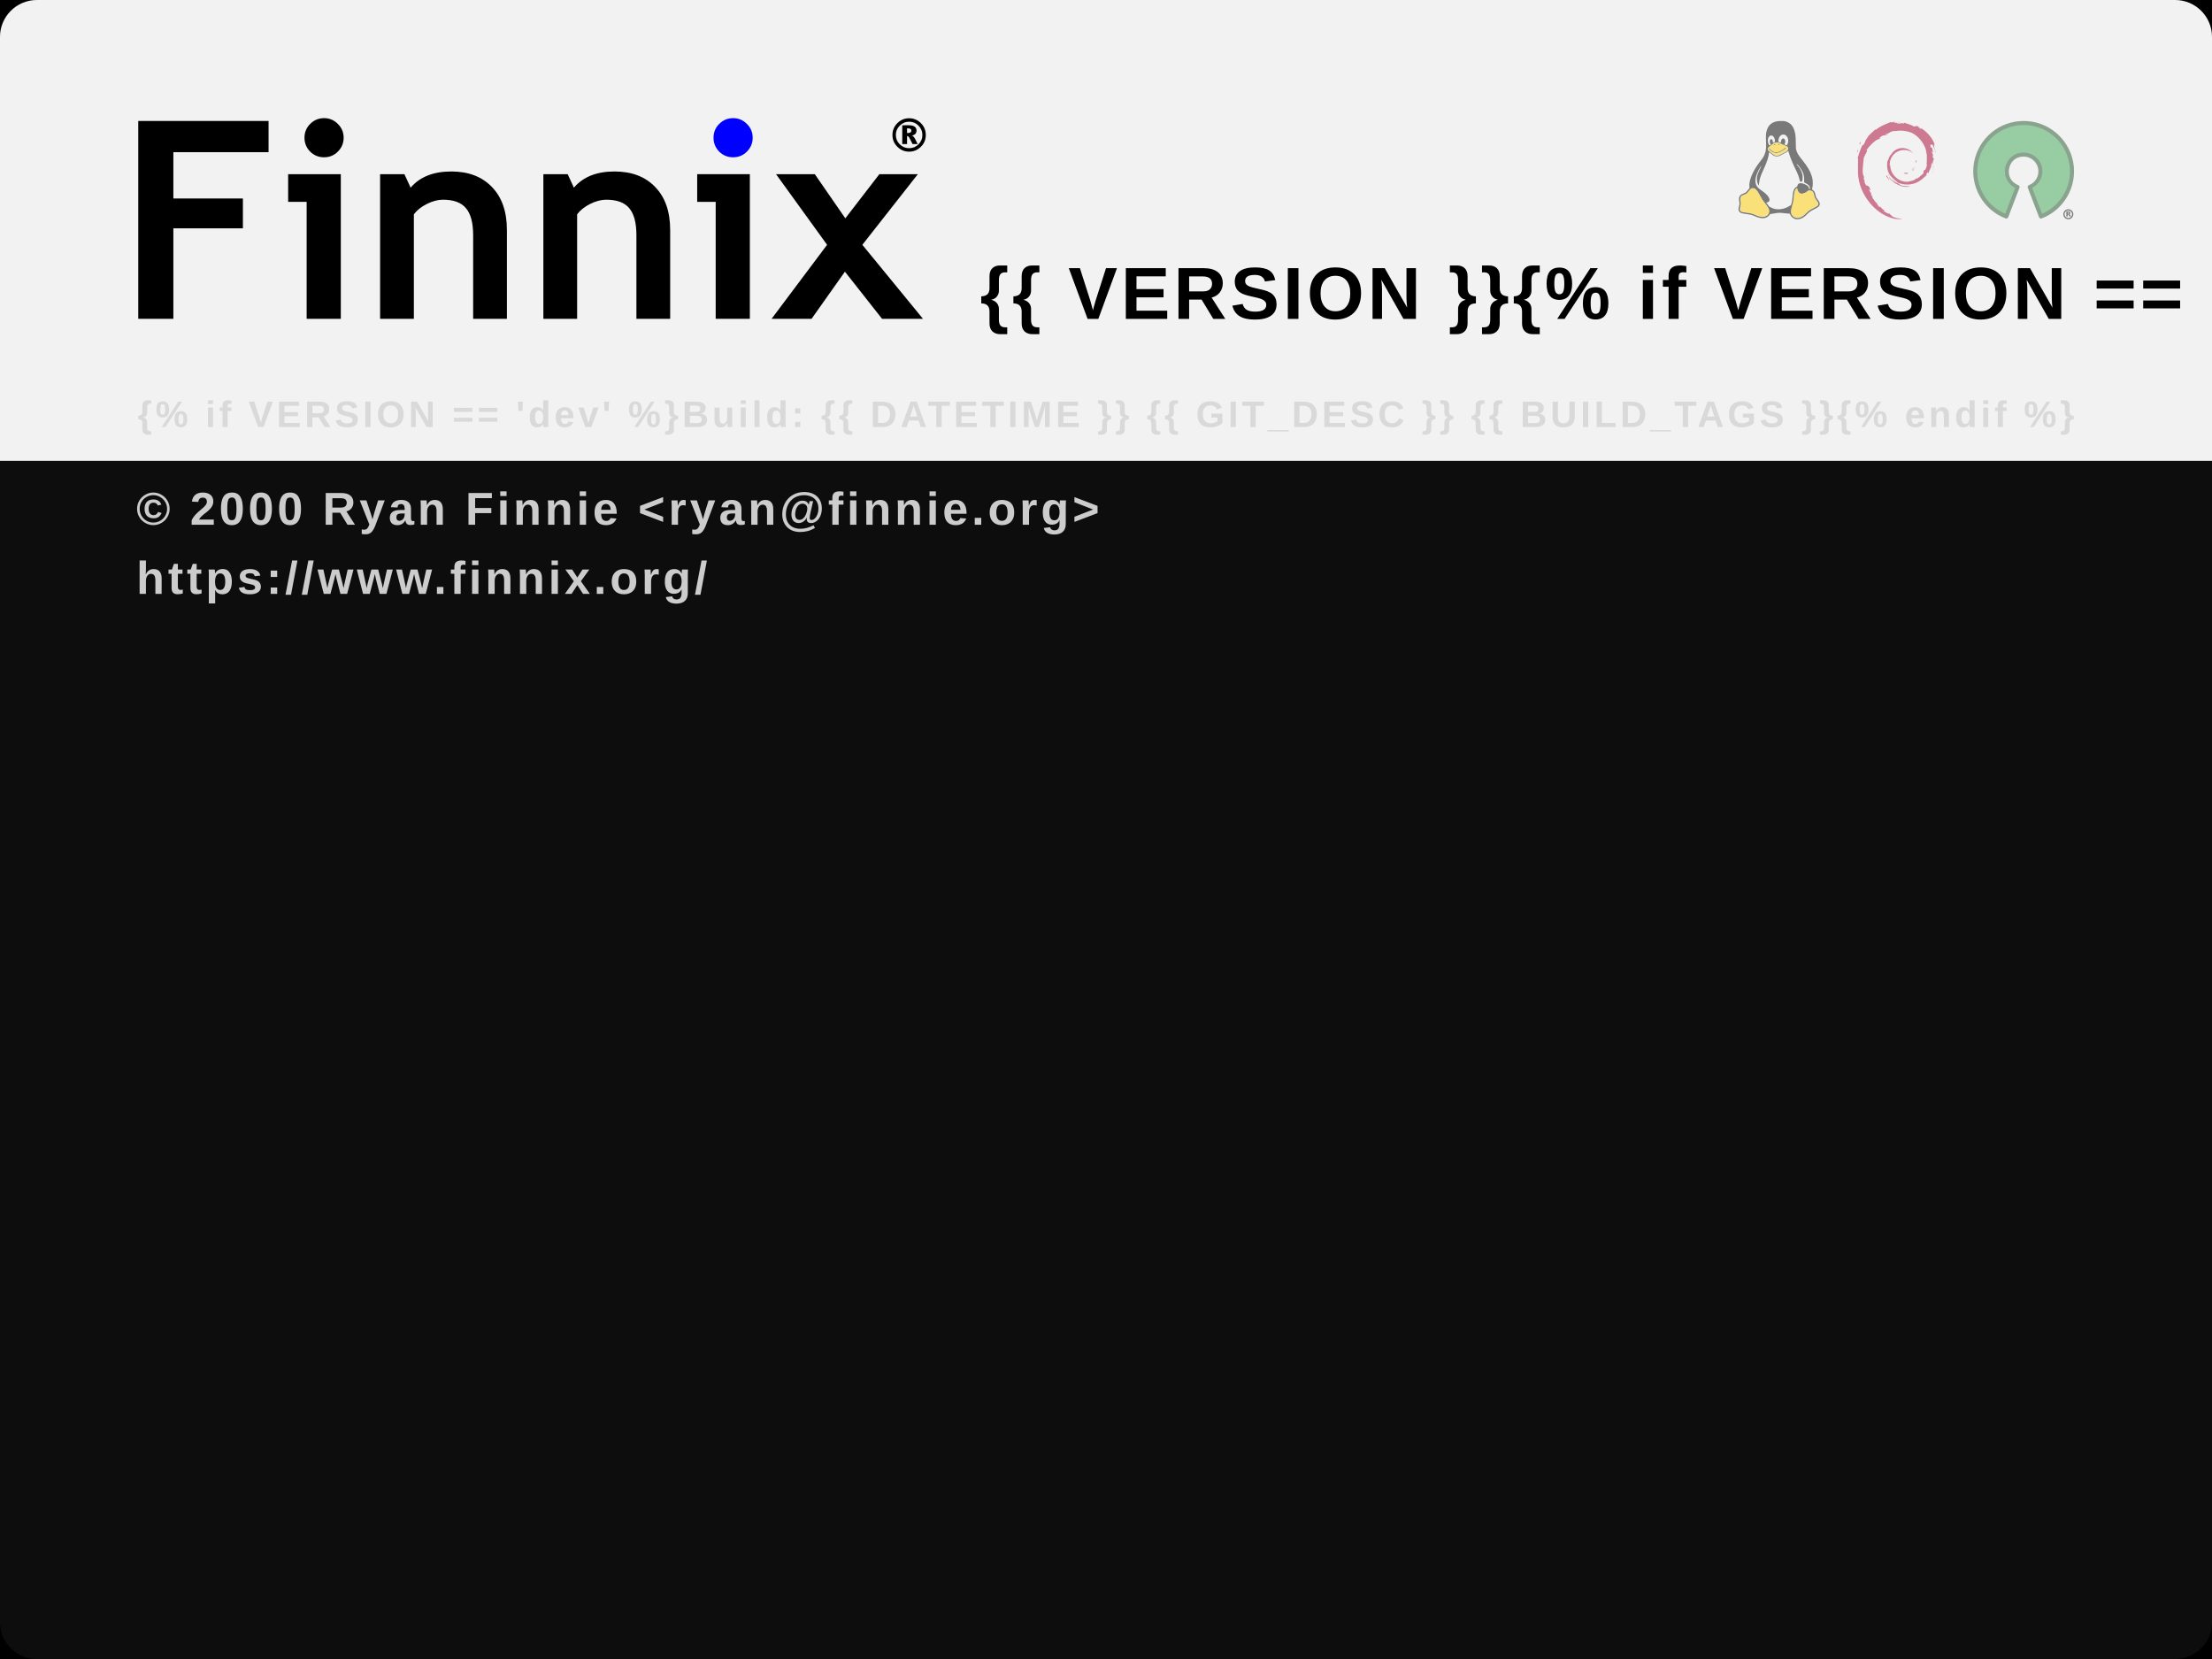
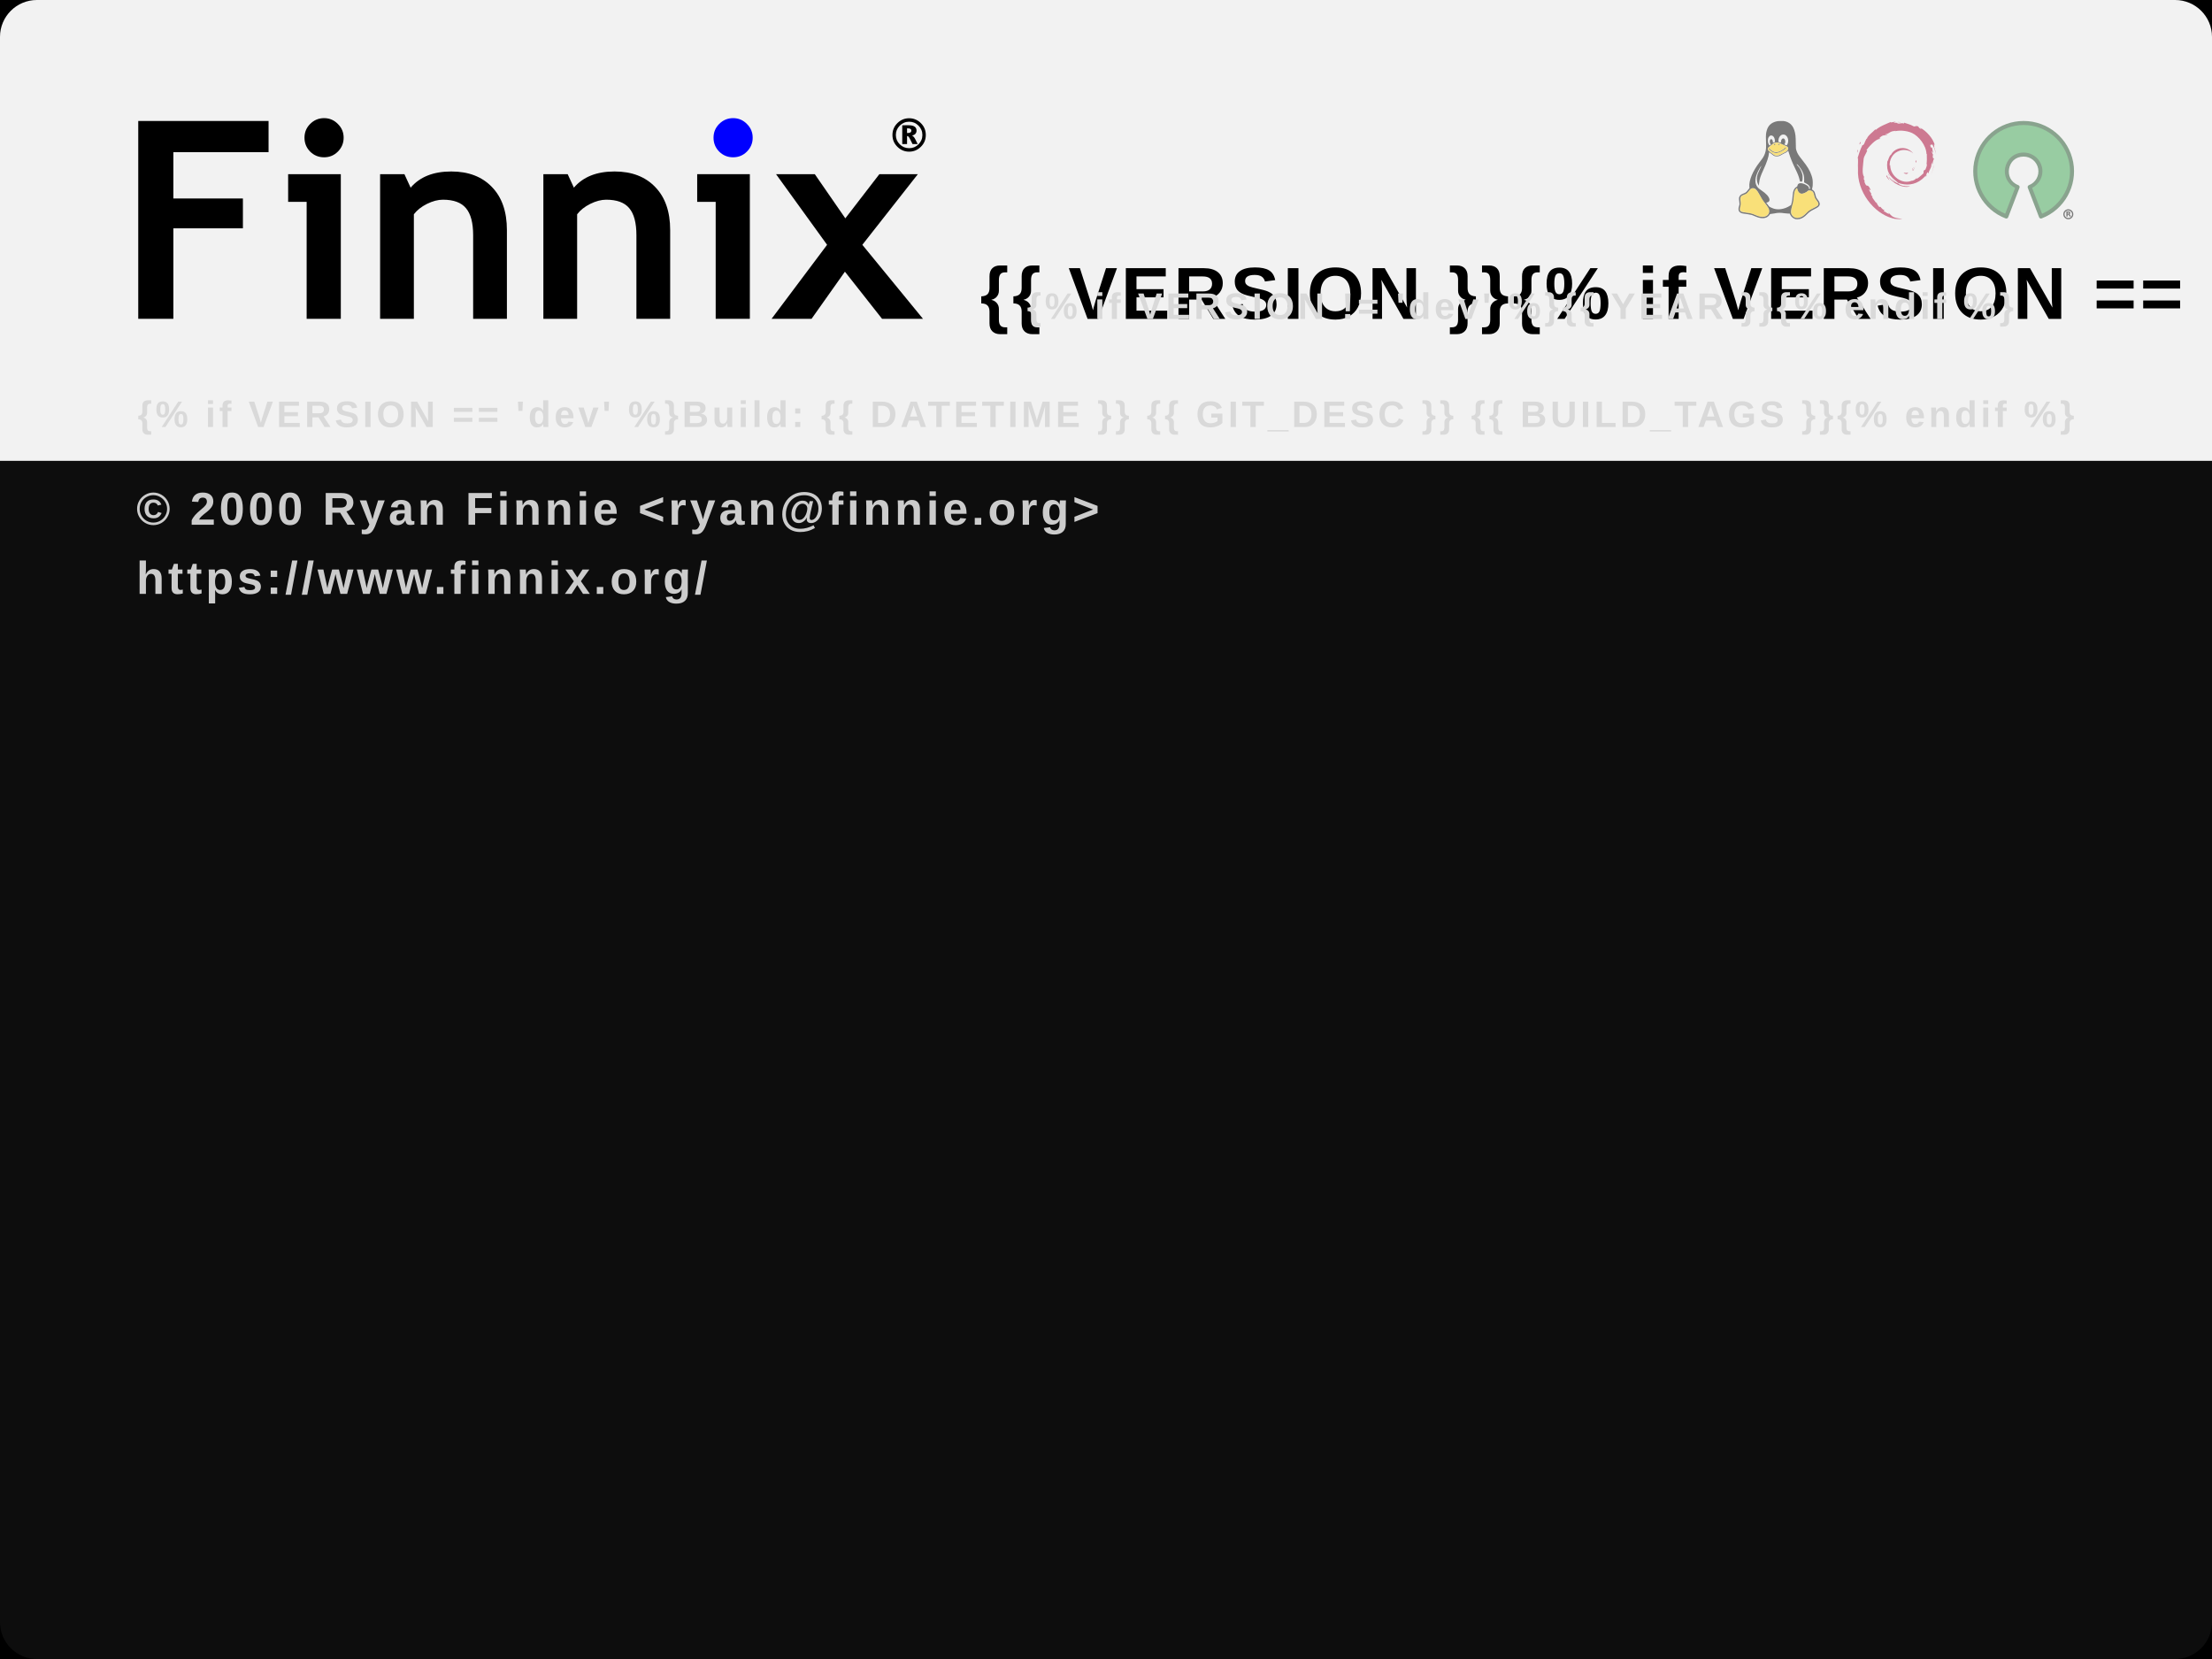
<svg xmlns="http://www.w3.org/2000/svg" width="640" height="480" id="svg3320" version="1.1">
  <defs id="defs57" />
  <g id="layer1" transform="translate(0,-572.3622)">
    <g id="g862" transform="matrix(0.3333333,0,0,0.4444444,0,584.6457)">
      <rect style="fill:#f2f2f2;fill-opacity:1;stroke:none;stroke-width:1.369" id="rect854" width="1920" height="300" x="0" y="-27.638" />
      <rect y="272.362" x="0" height="780" width="1920" id="rect3328" style="fill:#0d0d0d;fill-opacity:1;stroke:none;stroke-width:2.208" />
    </g>
    <g aria-label="TM" style="font-style:normal;font-variant:normal;font-weight:bold;font-stretch:normal;font-size:40px;line-height:1.25;font-family:'Trebuchet MS';-inkscape-font-specification:'Trebuchet MS Bold';letter-spacing:0px;word-spacing:0px;fill:#000000;fill-opacity:1;stroke:none" id="text850" transform="translate(-1e-5,4.6029781e-5)" />
-     <text transform="scale(1.000001,0.9999985)" id="text3002" y="695.913" x="39.828" style="font-style:normal;font-variant:normal;font-weight:bold;font-stretch:normal;font-size:13.333px;line-height:0%;font-family:'Liberation Sans';-inkscape-font-specification:'Liberation Sans, Bold';font-variant-ligatures:normal;font-variant-caps:normal;font-variant-numeric:normal;font-feature-settings:normal;text-align:start;letter-spacing:0px;word-spacing:0px;writing-mode:lr-tb;text-anchor:start;fill:#d9d9d9;fill-opacity:1;stroke:none;stroke-width:1" xml:space="preserve">
+     <text transform="scale(1.000001)" id="text3002" y="695.913" x="39.828" style="font-style:normal;font-variant:normal;font-weight:bold;font-stretch:normal;font-size:13.333px;line-height:0%;font-family:'Liberation Sans';-inkscape-font-specification:'Liberation Sans, Bold';font-variant-ligatures:normal;font-variant-caps:normal;font-variant-numeric:normal;font-feature-settings:normal;text-align:start;letter-spacing:0px;word-spacing:0px;writing-mode:lr-tb;text-anchor:start;fill:#d9d9d9;fill-opacity:1;stroke:none;stroke-width:1" xml:space="preserve">
      <tspan y="695.913" x="39.828" style="font-style:normal;font-variant:normal;font-weight:bold;font-stretch:normal;font-size:10.667px;line-height:120%;font-family:'Liberation Sans';-inkscape-font-specification:'Liberation Sans, Bold';font-variant-ligatures:normal;font-variant-caps:normal;font-variant-numeric:normal;font-feature-settings:normal;text-align:start;letter-spacing:1px;writing-mode:lr-tb;text-anchor:start;fill:#d9d9d9;fill-opacity:1;stroke-width:1" id="tspan898">{% if VERSION == 'dev' %}Build: {{ DATETIME }} {{ GIT_DESC }} {{ BUILD_TAGS }}{% endif %}</tspan>
    </text>
-     <text transform="scale(1.000001,0.9999985)" id="text946" y="724.183" x="39.458" style="font-style:normal;font-variant:normal;font-weight:bold;font-stretch:normal;font-size:13.333px;line-height:0%;font-family:'Liberation Sans';-inkscape-font-specification:'Liberation Sans, Bold';font-variant-ligatures:normal;font-variant-caps:normal;font-variant-numeric:normal;font-feature-settings:normal;text-align:start;letter-spacing:0px;word-spacing:0px;writing-mode:lr-tb;text-anchor:start;fill:#cccccc;fill-opacity:1;stroke:none;stroke-width:1" xml:space="preserve">
+     <text transform="scale(1.000001)" id="text946" y="724.183" x="39.458" style="font-style:normal;font-variant:normal;font-weight:bold;font-stretch:normal;font-size:13.333px;line-height:0%;font-family:'Liberation Sans';-inkscape-font-specification:'Liberation Sans, Bold';font-variant-ligatures:normal;font-variant-caps:normal;font-variant-numeric:normal;font-feature-settings:normal;text-align:start;letter-spacing:0px;word-spacing:0px;writing-mode:lr-tb;text-anchor:start;fill:#cccccc;fill-opacity:1;stroke:none;stroke-width:1" xml:space="preserve">
      <tspan y="724.183" x="39.458" style="font-style:normal;font-variant:normal;font-weight:bold;font-stretch:normal;font-size:13.333px;line-height:150%;font-family:'Liberation Sans';-inkscape-font-specification:'Liberation Sans, Bold';font-variant-ligatures:normal;font-variant-caps:normal;font-variant-numeric:normal;font-feature-settings:normal;text-align:start;letter-spacing:1px;writing-mode:lr-tb;text-anchor:start;fill:#cccccc;fill-opacity:1;stroke-width:1" id="tspan944">© 2000 Ryan Finnie &lt;ryan@finnie.org&gt;</tspan>
      <tspan y="744.183" x="39.458" style="font-style:normal;font-variant:normal;font-weight:bold;font-stretch:normal;font-size:13.333px;line-height:150%;font-family:'Liberation Sans';-inkscape-font-specification:'Liberation Sans, Bold';font-variant-ligatures:normal;font-variant-caps:normal;font-variant-numeric:normal;font-feature-settings:normal;text-align:start;letter-spacing:1px;writing-mode:lr-tb;text-anchor:start;fill:#cccccc;fill-opacity:1;stroke-width:1" id="tspan956">https://www.finnix.org/</tspan>
    </text>
    <g id="g882">
      <path id="rect862" d="M 10.667,572.362 H 0 v 10.667 a 10.667,10.667 0 0 1 10.667,-10.667 z" style="fill:#000000;fill-opacity:1;stroke:none;stroke-width:0;stroke-miterlimit:4;stroke-dasharray:none;stroke-opacity:1" />
      <path style="fill:#000000;fill-opacity:1;stroke:none;stroke-width:0;stroke-miterlimit:4;stroke-dasharray:none;stroke-opacity:1" d="M 10.667,1052.362 H 0 v -10.667 a 10.667,10.667 0 0 0 10.667,10.667 z" id="path860" />
      <path style="fill:#000000;fill-opacity:1;stroke:none;stroke-width:0;stroke-miterlimit:4;stroke-dasharray:none;stroke-opacity:1" d="M 629.333,572.362 H 640 v 10.667 a 10.667,10.667 0 0 0 -10.667,-10.667 z" id="path868" />
      <path id="path862" d="M 629.333,1052.362 H 640 v -10.667 a 10.667,10.667 0 0 1 -10.667,10.667 z" style="fill:#000000;fill-opacity:1;stroke:none;stroke-width:0;stroke-miterlimit:4;stroke-dasharray:none;stroke-opacity:1" />
    </g>
-     <text transform="scale(1.000001,0.9999985)" id="text3002-3" y="664.626" x="283.562" style="font-style:normal;font-variant:normal;font-weight:bold;font-stretch:normal;font-size:21.333px;line-height:0%;font-family:'Liberation Sans';-inkscape-font-specification:'Liberation Sans, Bold';font-variant-ligatures:normal;font-variant-caps:normal;font-variant-numeric:normal;font-feature-settings:normal;text-align:start;letter-spacing:0px;word-spacing:0px;writing-mode:lr-tb;text-anchor:start;fill:#000000;fill-opacity:1;stroke:none;stroke-width:1" xml:space="preserve">
+     <text transform="scale(1.000001)" id="text3002-3" y="664.626" x="283.562" style="font-style:normal;font-variant:normal;font-weight:bold;font-stretch:normal;font-size:21.333px;line-height:0%;font-family:'Liberation Sans';-inkscape-font-specification:'Liberation Sans, Bold';font-variant-ligatures:normal;font-variant-caps:normal;font-variant-numeric:normal;font-feature-settings:normal;text-align:start;letter-spacing:0px;word-spacing:0px;writing-mode:lr-tb;text-anchor:start;fill:#000000;fill-opacity:1;stroke:none;stroke-width:1" xml:space="preserve">
      <tspan y="664.626" x="283.562" style="font-style:normal;font-variant:normal;font-weight:bold;font-stretch:normal;font-size:21.333px;line-height:1;font-family:'Liberation Sans';-inkscape-font-specification:'Liberation Sans, Bold';font-variant-ligatures:normal;font-variant-caps:normal;font-variant-numeric:normal;font-feature-settings:normal;text-align:start;letter-spacing:1px;writing-mode:lr-tb;text-anchor:start;fill:#000000;stroke-width:1" id="tspan3066-5">{{ VERSION }}{% if VERSION == 'dev' and GIT_DESC %} {{ GIT_DESC }}{% endif %}</tspan>
    </text>
    <g id="g885" transform="matrix(0.4444444,0,0,0.4444444,-1.133949,582.9546)">
      <g id="g879">
        <path id="path840" style="font-style:normal;font-variant:normal;font-weight:bold;font-stretch:normal;font-size:80.018px;line-height:1.25;font-family:'Trebuchet MS';-inkscape-font-specification:'Trebuchet MS Bold';letter-spacing:0px;word-spacing:0px;fill:#000000;fill-opacity:1;stroke:none;stroke-width:4.501" d="m 115.408,75.225 v 30.153 h 45.274 v 19.428 h -45.274 v 58.9 H 92.551 V 54.917 H 177.385 V 75.225 Z" />
        <path id="path842" style="font-style:normal;font-variant:normal;font-weight:bold;font-stretch:normal;font-size:80.018px;line-height:1.25;font-family:'Trebuchet MS';-inkscape-font-specification:'Trebuchet MS Bold';letter-spacing:0px;word-spacing:0px;fill:#000000;fill-opacity:1;stroke:none;stroke-width:4.501" d="m 213.517,53.071 q 5.275,0 8.967,3.78 3.78,3.692 3.78,8.967 0,5.275 -3.78,9.055 -3.692,3.692 -8.967,3.692 -5.275,0 -9.055,-3.692 -3.692,-3.78 -3.692,-9.055 0,-5.275 3.692,-8.967 3.78,-3.78 9.055,-3.78 z M 202.176,183.707 V 107.576 H 190.132 V 89.554 h 34.285 v 94.153 z" />
        <path id="path844" style="font-style:normal;font-variant:normal;font-weight:bold;font-stretch:normal;font-size:80.018px;line-height:1.25;font-family:'Trebuchet MS';-inkscape-font-specification:'Trebuchet MS Bold';letter-spacing:0px;word-spacing:0px;fill:#000000;fill-opacity:1;stroke:none;stroke-width:4.501" d="m 310.57,183.707 v -54.417 q 0,-12.044 -4.659,-17.582 -4.571,-5.538 -15.033,-5.538 -4.835,0 -10.373,2.725 -5.45,2.725 -8.527,6.769 v 68.043 H 250 V 89.554 h 15.824 l 4.044,8.791 q 8.967,-10.549 26.461,-10.549 16.791,0 26.461,10.11 9.758,10.022 9.758,28.044 v 57.757 z" />
        <path id="path846" style="font-style:normal;font-variant:normal;font-weight:bold;font-stretch:normal;font-size:80.018px;line-height:1.25;font-family:'Trebuchet MS';-inkscape-font-specification:'Trebuchet MS Bold';letter-spacing:0px;word-spacing:0px;fill:#000000;fill-opacity:1;stroke:none;stroke-width:4.501" d="m 416.855,183.707 v -54.417 q 0,-12.044 -4.659,-17.582 -4.571,-5.538 -15.033,-5.538 -4.835,0 -10.373,2.725 -5.45,2.725 -8.527,6.769 v 68.043 H 356.284 V 89.554 h 15.824 l 4.044,8.791 q 8.967,-10.549 26.461,-10.549 16.791,0 26.461,10.11 9.758,10.022 9.758,28.044 v 57.757 z" />
        <path id="path882" d="m 479.799,53.071 q 5.275,0 8.967,3.78 3.78,3.692 3.78,8.967 0,5.275 -3.78,9.055 -3.692,3.692 -8.967,3.692 -5.275,0 -9.055,-3.692 -3.692,-3.78 -3.692,-9.055 0,-5.275 3.692,-8.967 3.78,-3.78 9.055,-3.78 z" style="font-style:normal;font-variant:normal;font-weight:bold;font-stretch:normal;font-size:80.018px;line-height:1.25;font-family:'Trebuchet MS';-inkscape-font-specification:'Trebuchet MS Bold';letter-spacing:0px;word-spacing:0px;fill:#0000ff;fill-opacity:1;stroke:none;stroke-width:4.501" />
        <path id="path848" d="M 468.458,183.707 V 107.576 H 456.414 V 89.554 h 34.285 v 94.153 z" style="font-style:normal;font-variant:normal;font-weight:bold;font-stretch:normal;font-size:80.018px;line-height:1.25;font-family:'Trebuchet MS';-inkscape-font-specification:'Trebuchet MS Bold';letter-spacing:0px;word-spacing:0px;fill:#000000;fill-opacity:1;stroke:none;stroke-width:4.501" />
        <path id="path850" style="font-style:normal;font-variant:normal;font-weight:bold;font-stretch:normal;font-size:80.018px;line-height:1.25;font-family:'Trebuchet MS';-inkscape-font-specification:'Trebuchet MS Bold';letter-spacing:0px;word-spacing:0px;fill:#000000;fill-opacity:1;stroke:none;stroke-width:4.501" d="m 576.764,183.707 -24.175,-30.681 -21.714,30.681 h -26.022 l 36.131,-48.175 -33.23,-45.977 h 25.23 l 19.868,28.747 22.154,-28.747 h 25.055 l -36.131,45.977 39.472,48.175 z" />
        <g transform="matrix(10.62992,0,0,10.62992,-332.6484,-127.6727)" id="text5173" style="font-style:normal;font-variant:normal;font-weight:bold;font-stretch:normal;font-size:2.822px;line-height:6.615px;font-family:'Trebuchet MS';-inkscape-font-specification:'Trebuchet MS Bold';letter-spacing:-0.767px;word-spacing:0px;fill:#000000;fill-opacity:1;stroke:none;stroke-width:0.265" aria-label="®">
          <path id="path872" style="fill:#000000;stroke-width:0.265" d="m 87.21,17.222 q -0.167,0 -0.31,0.061 -0.143,0.059 -0.263,0.179 -0.12,0.12 -0.181,0.263 -0.059,0.142 -0.059,0.31 0,0.167 0.059,0.31 0.061,0.142 0.181,0.262 0.119,0.119 0.262,0.178 0.145,0.059 0.311,0.059 0.169,0 0.311,-0.058 0.142,-0.059 0.262,-0.179 0.12,-0.12 0.179,-0.262 0.061,-0.143 0.061,-0.31 0,-0.168 -0.061,-0.31 -0.059,-0.143 -0.179,-0.263 -0.121,-0.121 -0.265,-0.181 -0.142,-0.059 -0.309,-0.059 z m -0.079,0.407 h -0.048 v 0.285 h 0.048 q 0.107,0 0.161,-0.036 0.055,-0.037 0.055,-0.109 0,-0.072 -0.054,-0.106 -0.052,-0.034 -0.163,-0.034 z m 0.051,-0.19 q 0.243,0 0.362,0.083 0.12,0.081 0.12,0.248 0,0.119 -0.073,0.196 -0.072,0.077 -0.204,0.101 0.057,0.03 0.105,0.085 0.05,0.055 0.09,0.135 l 0.153,0.305 h -0.316 l -0.147,-0.294 q -0.052,-0.107 -0.092,-0.152 -0.04,-0.045 -0.08,-0.045 h -0.017 v 0.491 h -0.294 v -1.152 z m 0.028,-0.429 q 0.209,0 0.39,0.076 0.182,0.076 0.332,0.226 0.15,0.15 0.225,0.331 0.074,0.181 0.074,0.393 0,0.209 -0.074,0.39 -0.074,0.179 -0.225,0.329 -0.15,0.15 -0.332,0.226 -0.181,0.076 -0.39,0.076 -0.209,0 -0.391,-0.076 -0.181,-0.076 -0.331,-0.226 -0.15,-0.15 -0.225,-0.329 -0.074,-0.181 -0.074,-0.39 0,-0.212 0.074,-0.393 0.074,-0.181 0.225,-0.331 0.15,-0.15 0.331,-0.226 0.182,-0.076 0.391,-0.076 z" />
        </g>
      </g>
    </g>
    <g id="g985">
      <g id="g4099" transform="matrix(0.4442546,0,0,0.4442546,-212.9935,584.5436)">
        <g id="g2174" transform="matrix(0.9914468,0,0,0.9914468,26.62089,-239.3771)">
          <ellipse id="path3015" style="fill:none;stroke:#000000;stroke-width:0.811;stroke-miterlimit:4;stroke-dasharray:none;stroke-opacity:0.502" cx="1815.387" cy="354.53" rx="2.871" ry="2.866" />
          <g aria-label="R" style="font-style:normal;font-variant:normal;font-weight:bold;font-stretch:normal;font-size:4.31px;line-height:0%;font-family:OpenSymbol;-inkscape-font-specification:'OpenSymbol Bold';letter-spacing:0px;word-spacing:0px;fill:#000000;fill-opacity:1;stroke:none;stroke-width:0.359" id="text3793">
            <path d="m 1815.317,354.172 q 0.269,0 0.384,-0.1 0.118,-0.1 0.118,-0.328 0,-0.226 -0.118,-0.324 -0.115,-0.098 -0.384,-0.098 h -0.359 v 0.85 z m -0.359,0.59 v 1.254 h -0.855 v -3.314 h 1.305 q 0.655,0 0.959,0.22 0.306,0.22 0.306,0.695 0,0.328 -0.16,0.539 -0.158,0.211 -0.477,0.311 0.175,0.04 0.313,0.182 0.14,0.14 0.282,0.426 l 0.464,0.941 h -0.91 l -0.404,-0.823 q -0.122,-0.249 -0.249,-0.34 -0.124,-0.091 -0.333,-0.091 z" style="font-size:4.545px;line-height:1.25;fill:#000000;fill-opacity:0.502;stroke-width:0.359" id="path2208" />
          </g>
        </g>
        <g id="g2205" style="fill:#a80030;fill-opacity:0.502">
          <path transform="matrix(0.5901399,0,0,0.5901391,1688.993,51.3637)" id="path2260" d="m 51.986,57.297 c -1.797,0.025 0.34,0.926 2.686,1.287 0.648,-0.506 1.236,-1.018 1.76,-1.516 -1.461,0.358 -2.948,0.366 -4.446,0.229" style="fill:#a80030;fill-opacity:0.502" />
          <path transform="matrix(0.5901399,0,0,0.5901391,1688.993,51.3637)" id="path2262" d="m 61.631,54.893 c 1.07,-1.477 1.85,-3.094 2.125,-4.766 -0.24,1.192 -0.887,2.221 -1.496,3.307 -3.359,2.115 -0.316,-1.256 -0.002,-2.537 -3.612,4.546 -0.496,2.726 -0.627,3.996" style="fill:#a80030;fill-opacity:0.502" />
          <path transform="matrix(0.5901399,0,0,0.5901391,1688.993,51.3637)" id="path2264" d="m 65.191,45.629 c 0.217,-3.236 -0.637,-2.213 -0.924,-0.978 0.335,0.174 0.6,2.281 0.924,0.978" style="fill:#a80030;fill-opacity:0.502" />
          <path transform="matrix(0.5901399,0,0,0.5901391,1688.993,51.3637)" id="path2266" d="m 45.172,1.399 c 0.959,0.172 2.072,0.304 1.916,0.533 1.049,-0.23 1.287,-0.442 -1.916,-0.533" style="fill:#a80030;fill-opacity:0.502" />
          <path transform="matrix(0.5901399,0,0,0.5901391,1688.993,51.3637)" id="path2268" d="M 47.088,1.932 46.41,2.072 47.041,2.016 47.088,1.932" style="fill:#a80030;fill-opacity:0.502" />
          <path transform="matrix(0.5901399,0,0,0.5901391,1688.993,51.3637)" id="path2270" d="m 76.992,46.856 c 0.107,2.906 -0.85,4.316 -1.713,6.812 l -1.553,0.776 c -1.271,2.468 0.123,1.567 -0.787,3.53 -1.984,1.764 -6.021,5.52 -7.313,5.863 -0.943,-0.021 0.639,-1.113 0.846,-1.541 -2.656,1.824 -2.131,2.738 -6.193,3.846 L 60.16,65.878 C 50.142,70.591 36.226,61.251 36.409,48.507 c -0.107,0.809 -0.304,0.607 -0.526,0.934 -0.517,-6.557 3.028,-13.143 9.007,-15.832 5.848,-2.895 12.704,-1.707 16.893,2.197 -2.301,-3.014 -6.881,-6.209 -12.309,-5.91 -5.317,0.084 -10.291,3.463 -11.951,7.131 -2.724,1.715 -3.04,6.611 -4.227,7.507 -1.597,11.737 3.004,16.808 10.787,22.773 1.225,0.826 0.345,0.951 0.511,1.58 -2.586,-1.211 -4.954,-3.039 -6.901,-5.277 1.033,1.512 2.148,2.982 3.589,4.137 -2.438,-0.826 -5.695,-5.908 -6.646,-6.115 4.203,7.525 17.052,13.197 23.78,10.383 -3.113,0.115 -7.068,0.064 -10.566,-1.229 -1.469,-0.756 -3.467,-2.322 -3.11,-2.615 9.182,3.43 18.667,2.598 26.612,-3.771 2.021,-1.574 4.229,-4.252 4.867,-4.289 -0.961,1.445 0.164,0.695 -0.574,1.971 2.014,-3.248 -0.875,-1.322 2.082,-5.609 l 1.092,1.504 c -0.406,-2.696 3.348,-5.97 2.967,-10.234 0.861,-1.304 0.961,1.403 0.047,4.403 1.268,-3.328 0.334,-3.863 0.66,-6.609 0.352,0.923 0.814,1.904 1.051,2.878 -0.826,-3.216 0.848,-5.416 1.262,-7.285 -0.408,-0.181 -1.275,1.422 -1.473,-2.377 0.029,-1.65 0.459,-0.865 0.625,-1.271 -0.324,-0.186 -1.174,-1.451 -1.691,-3.877 0.375,-0.57 1.002,1.478 1.512,1.562 -0.328,-1.929 -0.893,-3.4 -0.916,-4.88 -1.49,-3.114 -0.527,0.415 -1.736,-1.337 -1.586,-4.947 1.316,-1.148 1.512,-3.396 2.404,3.483 3.775,8.881 4.404,11.117 -0.48,-2.726 -1.256,-5.367 -2.203,-7.922 0.73,0.307 -1.176,-5.609 0.949,-1.691 C 83.519,18.706 76.074,10.902 69.225,7.24 70.063,8.007 71.121,8.97 70.741,9.121 67.335,7.093 67.934,6.935 67.446,6.078 64.671,4.949 64.489,6.169 62.651,6.08 57.421,3.306 56.413,3.601 51.6,1.863 l 0.219,1.023 c -3.465,-1.154 -4.037,0.438 -7.782,0.004 -0.228,-0.178 1.2,-0.644 2.375,-0.815 -3.35,0.442 -3.193,-0.66 -6.471,0.122 0.808,-0.567 1.662,-0.942 2.524,-1.424 -2.732,0.166 -6.522,1.59 -5.352,0.295 -4.456,1.988 -12.37,4.779 -16.811,8.943 l -0.14,-0.933 c -2.035,2.443 -8.874,7.296 -9.419,10.46 l -0.544,0.127 c -1.059,1.793 -1.744,3.825 -2.584,5.67 -1.385,2.36 -2.03,0.908 -1.833,1.278 -2.724,5.523 -4.077,10.164 -5.246,13.97 0.833,1.245 0.02,7.495 0.335,12.497 -1.368,24.704 17.338,48.69 37.785,54.228 2.997,1.072 7.454,1.031 11.245,1.141 -4.473,-1.279 -5.051,-0.678 -9.408,-2.197 -3.143,-1.48 -3.832,-3.17 -6.058,-5.102 l 0.881,1.557 c -4.366,-1.545 -2.539,-1.912 -6.091,-3.037 l 0.941,-1.229 C 28.751,98.334 26.418,96.056 25.78,94.795 l -1.548,0.061 c -1.86,-2.295 -2.851,-3.949 -2.779,-5.23 l -0.5,0.891 c -0.567,-0.973 -6.843,-8.607 -3.587,-6.83 -0.605,-0.553 -1.409,-0.9 -2.281,-2.484 l 0.663,-0.758 c -1.567,-2.016 -2.884,-4.6 -2.784,-5.461 0.836,1.129 1.416,1.34 1.99,1.533 -3.957,-9.818 -4.179,-0.541 -7.176,-9.994 L 8.412,66.472 C 7.926,65.74 7.631,64.945 7.24,64.165 l 0.276,-2.75 C 4.667,58.121 6.719,47.409 7.13,41.534 7.415,39.145 9.508,36.602 11.1,32.614 l -0.97,-0.167 c 1.854,-3.234 10.586,-12.988 14.63,-12.486 1.959,-2.461 -0.389,-0.009 -0.772,-0.629 4.303,-4.453 5.656,-3.146 8.56,-3.947 3.132,-1.859 -2.688,0.725 -1.203,-0.709 5.414,-1.383 3.837,-3.144 10.9,-3.846 0.745,0.424 -1.729,0.655 -2.35,1.205 4.511,-2.207 14.275,-1.705 20.617,1.225 7.359,3.439 15.627,13.605 15.953,23.17 l 0.371,0.1 c -0.188,3.802 0.582,8.199 -0.752,12.238 l 0.908,-1.912" style="fill:#a80030;fill-opacity:0.502" />
          <path transform="matrix(0.5901399,0,0,0.5901391,1688.993,51.3637)" id="path2272" d="m 32.372,59.764 -0.252,1.26 c 1.181,1.604 2.118,3.342 3.626,4.596 -1.085,-2.118 -1.891,-2.993 -3.374,-5.856" style="fill:#a80030;fill-opacity:0.502" />
          <path transform="matrix(0.5901399,0,0,0.5901391,1688.993,51.3637)" id="path2274" d="m 35.164,59.654 c -0.625,-0.691 -0.995,-1.523 -1.409,-2.352 0.396,1.457 1.207,2.709 1.962,3.982 l -0.553,-1.63" style="fill:#a80030;fill-opacity:0.502" />
          <path transform="matrix(0.5901399,0,0,0.5901391,1688.993,51.3637)" id="path2276" d="m 84.568,48.916 -0.264,0.662 c -0.484,3.438 -1.529,6.84 -3.131,9.994 1.77,-3.328 2.915,-6.968 3.395,-10.656" style="fill:#a80030;fill-opacity:0.502" />
          <path transform="matrix(0.5901399,0,0,0.5901391,1688.993,51.3637)" id="path2278" d="M 45.527,0.537 C 46.742,0.092 48.514,0.293 49.803,0 48.123,0.141 46.451,0.225 44.8,0.438 l 0.727,0.099" style="fill:#a80030;fill-opacity:0.502" />
          <path transform="matrix(0.5901399,0,0,0.5901391,1688.993,51.3637)" id="path2280" d="m 2.872,23.219 c 0.28,2.592 -1.95,3.598 0.494,1.889 1.31,-2.951 -0.512,-0.815 -0.494,-1.889" style="fill:#a80030;fill-opacity:0.502" />
          <path transform="matrix(0.5901399,0,0,0.5901391,1688.993,51.3637)" id="path2282" d="M 0,35.215 C 0.563,33.487 0.665,32.449 0.88,31.449 -0.676,33.438 0.164,33.862 0,35.215" style="fill:#a80030;fill-opacity:0.502" />
        </g>
        <g id="g4006" transform="matrix(0.4536297,0,0,0.4536297,1501.145,-6.241411)">
          <path id="path3979" d="m 325.496,267.89 c -3.022,-0.712 -6.127,-3.307 -7.508,-6.273 l -0.762,-1.637 -1.772,-0.003 c -0.975,-0.002 -3.177,-0.188 -4.895,-0.415 -7.848,-1.037 -9.061,-1.015 -16.196,0.292 -1.952,0.358 -3.979,0.65 -4.504,0.65 -0.821,0 -1.025,0.131 -1.457,0.932 -0.726,1.348 -2.855,3.238 -4.492,3.987 -4.419,2.023 -10.34,1.349 -17.596,-2.003 -3.277,-1.514 -4.839,-1.944 -9.149,-2.522 -7.586,-1.016 -8.452,-1.187 -10.131,-2.007 -3.429,-1.674 -4.222,-4.973 -2.44,-10.153 0.63,-1.83 0.656,-3.109 0.135,-6.491 -0.648,-4.202 -0.482,-5.62 0.895,-7.67 0.988,-1.471 2.413,-2.402 5.516,-3.605 2.789,-1.081 3.845,-1.871 5.434,-4.062 0.584,-0.805 1.476,-1.901 1.984,-2.435 l 0.922,-0.971 -0.184,-1.96 c -0.86,-9.178 4.809,-22.784 14.837,-35.611 4.815,-6.158 6.282,-8.582 7.601,-12.554 1.595,-4.801 1.81,-7.756 1.383,-18.977 -0.265,-6.964 -0.035,-9.906 1.076,-13.74 2.005,-6.918 6.248,-11.045 13.261,-12.9 2.249,-0.595 3.139,-0.684 7.071,-0.709 3.623,-0.023 4.858,0.068 6.35,0.466 8.545,2.282 13.036,8.535 14.563,20.274 0.255,1.961 0.433,5.963 0.488,10.999 0.085,7.713 0.105,7.977 0.802,10.298 1.285,4.281 3.097,7.24 8.748,14.287 7.177,8.952 10.7,14.836 12.974,21.67 1.491,4.482 1.849,6.679 1.837,11.271 -0.009,3.324 -0.122,4.544 -0.595,6.437 -0.689,2.753 -0.694,2.823 -0.216,2.823 0.71,0 2.991,2.347 3.554,3.656 0.305,0.71 0.855,2.561 1.222,4.113 0.794,3.361 1.038,3.868 3.125,6.488 2.984,3.747 3.658,6.397 2.242,8.814 -0.945,1.612 -2.191,2.491 -6.94,4.892 -5.694,2.88 -7.295,3.989 -10.583,7.337 -4.094,4.167 -6.963,6 -10.812,6.907 -1.787,0.421 -4.254,0.466 -5.789,0.104 z m 7.267,-2.562 c 2.776,-1.078 4.852,-2.597 8.361,-6.119 3.576,-3.588 4.544,-4.263 10.101,-7.042 6.249,-3.125 7.151,-3.9 7.138,-6.137 -0.008,-1.398 -0.705,-2.788 -2.578,-5.142 -2.103,-2.643 -2.565,-3.599 -3.355,-6.943 -0.82,-3.47 -1.27,-4.562 -2.335,-5.662 -1.521,-1.572 -5.651,-2.248 -6.694,-1.096 -1.791,1.979 -6.551,4.219 -8.939,4.207 -3.066,-0.016 -5.69,-2.924 -6.38,-7.072 -0.103,-0.618 -0.255,-1.124 -0.337,-1.124 -0.533,0 -1.945,1.512 -2.634,2.82 -1.073,2.039 -1.594,4.271 -1.937,8.293 -0.644,7.572 -0.772,8.342 -2.217,13.396 -2.178,7.619 -2.45,10.473 -1.255,13.175 0.608,1.374 2.351,3.344 3.693,4.174 2.395,1.48 5.988,1.586 9.366,0.274 z m -52.171,-0.858 c 4.494,-0.852 7.163,-3.841 7.204,-8.068 0.029,-2.92 -1.362,-5.453 -6.682,-12.171 -3.05,-3.852 -3.658,-4.817 -7.568,-12.014 -3.499,-6.441 -5.91,-8.747 -9.154,-8.753 -2.331,-0.005 -3.324,0.703 -6.125,4.363 -2.513,3.284 -3.11,3.725 -6.859,5.062 -2.609,0.931 -3.527,1.538 -4.286,2.832 -0.916,1.563 -1.035,2.83 -0.56,5.977 0.57,3.775 0.526,5.191 -0.245,7.85 -0.375,1.294 -0.661,2.963 -0.661,3.854 0,3.544 1.339,4.294 9.393,5.266 6.01,0.725 8.297,1.296 11.982,2.989 5.845,2.686 9.851,3.516 13.561,2.813 z m 24.411,-10.975 c 4.344,-0.655 9.078,-2.495 12.646,-4.917 l 1.482,-1.005 0.708,-2.551 c 0.809,-2.916 1.091,-4.83 1.482,-10.051 0.342,-4.57 0.802,-6.797 1.891,-9.16 0.892,-1.934 2.438,-3.61 4.035,-4.371 0.738,-0.352 0.923,-0.61 1.035,-1.445 0.571,-4.255 5.242,-4.903 11.698,-1.623 3.502,1.779 4.892,3.282 4.894,5.288 8e-4,1.023 0.061,1.124 0.662,1.124 0.628,0 0.661,-0.076 0.661,-1.498 0,-2.726 -1.823,-4.746 -6.417,-7.111 l -1.96,-1.009 0.121,-3.355 c 0.175,-4.856 -0.6,-8.426 -2.787,-12.824 -1.911,-3.844 -6.588,-9.922 -7.635,-9.922 -0.666,0 -0.4,0.488 1.258,2.31 2.894,3.179 4.907,6.781 6.209,11.105 0.577,1.918 0.706,2.888 0.729,5.503 0.033,3.616 -0.572,6.398 -1.328,6.108 -0.222,-0.085 -0.856,-0.155 -1.407,-0.155 h -1.002 l -0.721,-2.977 c -1.098,-4.531 -2.536,-8.187 -5.96,-15.147 -4.092,-8.32 -7.24,-16.14 -9.277,-23.051 -0.467,-1.583 -0.882,-2.918 -0.924,-2.966 -0.041,-0.048 -0.587,0.409 -1.213,1.017 -1.123,1.09 -2.867,2.116 -4.709,2.771 -0.52,0.185 -1.942,0.943 -3.16,1.684 -3.329,2.027 -4.774,2.515 -7.461,2.523 -2.71,0.008 -4.271,-0.629 -6.596,-2.69 -0.8,-0.71 -2.11,-1.729 -2.91,-2.267 l -1.455,-0.977 -0.069,0.733 c -0.573,6.111 -2.973,13.344 -8.149,24.562 -4.207,9.118 -5.37,12.722 -6.182,19.165 l -0.45,3.572 -0.979,-1.984 c -1.681,-3.408 -2.13,-6.996 -1.391,-11.113 0.54,-3.004 1.492,-5.559 3.841,-10.299 1.997,-4.03 2.48,-5.291 1.888,-4.925 -0.136,0.084 -1.023,1.49 -1.972,3.124 -7.413,12.768 -8.176,22.05 -2.329,28.301 0.648,0.693 2.681,2.26 4.516,3.483 7.209,4.802 11.315,9.387 11.841,13.221 0.3,2.189 -1.118,3.901 -3.554,4.291 -0.612,0.098 -1.112,0.217 -1.112,0.265 0,0.138 3.65,4.955 4.14,5.464 0.697,0.723 5.084,2.779 6.924,3.243 3.832,0.968 6.621,1.111 10.448,0.534 z m -3.538,-77.103 c 0.889,-0.277 2.715,-1.164 4.058,-1.971 1.343,-0.807 3.13,-1.722 3.972,-2.033 1.748,-0.645 3.355,-1.796 4.509,-3.23 0.599,-0.744 0.825,-1.338 0.913,-2.393 0.102,-1.235 0.029,-1.508 -0.607,-2.263 -0.831,-0.988 -1.988,-1.626 -4.693,-2.59 -1.054,-0.375 -2.988,-1.251 -4.297,-1.946 -3.417,-1.814 -4.807,-2.21 -7.243,-2.064 -2.418,0.145 -4.2,0.953 -6.229,2.825 -0.74,0.682 -2.059,1.759 -2.932,2.393 -3.246,2.357 -3.739,3.234 -2.918,5.2 0.542,1.297 1.456,2.259 3.315,3.488 0.8,0.529 2.34,1.714 3.421,2.634 2.888,2.456 5.345,3.005 8.732,1.951 z m -6.2,-3.833 c -0.728,-0.177 -2.069,-0.721 -2.981,-1.207 -2.09,-1.115 -5.089,-3.892 -5.089,-4.712 0,-0.822 0.669,-0.748 1.208,0.135 0.7,1.147 3.237,3.182 5.124,4.111 3.259,1.605 7.078,1.191 11.542,-1.251 2.067,-1.13 5.181,-3.41 5.609,-4.105 0.412,-0.669 1.122,-0.71 1.122,-0.064 0,1.565 -7.3,6.086 -11.377,7.047 -2.022,0.476 -3.344,0.488 -5.159,0.046 z m -0.845,-11.445 c -0.229,-0.596 0.654,-1.195 1.618,-1.098 1.129,0.114 1.102,0.569 -0.064,1.083 -1.258,0.555 -1.347,0.556 -1.554,0.015 z m 6.6,-0.023 c -1.014,-0.508 -1.132,-1.129 -0.216,-1.129 1.093,0 2.049,0.485 1.952,0.99 -0.118,0.615 -0.695,0.661 -1.736,0.139 z m -11.037,-0.086 c 0.087,-0.14 -0.082,-0.559 -0.374,-0.93 -0.848,-1.079 -1.253,-3.357 -0.858,-4.833 0.407,-1.523 0.963,-2.16 1.884,-2.16 1.211,0 2.124,1.441 2.361,3.725 l 0.153,1.476 1.423,-0.625 1.423,-0.625 -0.121,-2.09 c -0.239,-4.126 -2.487,-7.151 -5.315,-7.151 -1.224,0 -1.414,0.093 -2.58,1.259 -1.667,1.667 -2.191,3.388 -2.061,6.765 0.076,1.973 0.232,2.722 0.831,4.007 0.405,0.869 0.926,1.789 1.156,2.044 0.399,0.441 0.456,0.437 1.17,-0.071 0.413,-0.294 0.822,-0.649 0.908,-0.79 z m 23.937,-0.609 c 2.475,-5.028 0.763,-11.456 -3.603,-13.528 -1.207,-0.573 -3.605,-0.514 -4.845,0.118 -2.575,1.313 -4.282,4.303 -4.467,7.822 l -0.113,2.148 1.756,0.576 c 0.966,0.317 1.813,0.576 1.883,0.576 0.07,0 0.127,-0.455 0.127,-1.01 0,-4.031 2.937,-6.489 4.978,-4.165 1.529,1.741 1.664,5.458 0.253,6.96 -0.307,0.327 -0.472,0.681 -0.365,0.787 0.187,0.187 3.021,1.34 3.386,1.378 0.1,0.01 0.554,-0.738 1.01,-1.663 z" style="fill:#000000;fill-opacity:0.502;stroke-width:0.265" />
          <path transform="scale(0.2645833)" id="path3996" d="m 1036.46,998.018 c -4.714,-1.093 -15.461,-4.89 -23.883,-8.438 -16.555,-6.975 -27.065,-9.61 -52.546,-13.173 -30.683,-4.29 -33.842,-7.837 -28.57,-32.073 2.868,-13.184 2.969,-15.381 1.36,-29.616 -2.621,-23.186 -0.252,-27.029 21.892,-35.516 8.118,-3.111 10.886,-5.122 17.143,-12.454 4.104,-4.809 10.187,-11.574 13.518,-15.033 6.005,-6.237 6.126,-6.284 14.363,-5.689 14.019,1.014 20.738,8.297 39.717,43.048 4.64,8.495 15.643,25.116 24.451,36.934 17.538,23.53 21.868,31.172 22.913,40.437 1.353,12.006 -6.131,24.444 -17.819,29.614 -8.065,3.568 -21.98,4.405 -32.538,1.959 z" style="fill:#ffcd00;fill-opacity:0.502;stroke:#000000;stroke-width:0;stroke-miterlimit:4;stroke-dasharray:none;stroke-opacity:1" />
          <path transform="scale(0.2645833)" id="path3998" d="m 1227.916,1003.488 c -6.949,-2.544 -14.273,-9.364 -18.259,-17.003 -4.573,-8.763 -3.726,-20.061 3.692,-49.286 4.423,-17.424 6.872,-30.809 8.083,-44.168 2.5,-27.579 5.998,-39.021 14.2,-46.444 2.76,-2.498 2.86,-2.457 3.734,1.523 2.811,12.802 8.58,21.184 17.205,24.999 5.16,2.282 7.187,2.478 12.75,1.232 7.925,-1.776 21.474,-8.422 27.49,-13.484 5.267,-4.432 11.506,-4.698 19.977,-0.853 7.418,3.368 10.86,8.77 14.044,22.047 3.382,14.101 4.817,17.181 13.874,29.779 9.103,12.662 10.728,17.637 7.686,23.521 -2.137,4.132 -6.264,6.781 -33.709,21.631 -11.348,6.141 -18.189,11.165 -28.571,20.983 -16.739,15.829 -24.176,21.034 -35.51,24.852 -10.124,3.41 -18.615,3.624 -26.685,0.67 z" style="fill:#ffcd00;fill-opacity:0.502;stroke:#000000;stroke-width:0;stroke-miterlimit:4;stroke-dasharray:none;stroke-opacity:1" />
          <path transform="scale(0.2645833)" id="path4000" d="m 1116.46,664.968 c -2.357,-1.192 -10.393,-6.82 -17.857,-12.507 -14.046,-10.701 -19.658,-18.16 -17.88,-23.762 0.994,-3.132 25.913,-23.898 33.687,-28.074 3.441,-1.848 7.894,-2.632 14.907,-2.623 8.839,0.011 11.327,0.683 21.429,5.794 6.286,3.18 15.286,7.276 20,9.102 10.147,3.93 17.311,8.903 18.578,12.896 1.444,4.549 -1.876,12.3 -7.315,17.075 -2.745,2.41 -14.033,8.871 -25.085,14.357 -17.782,8.827 -21.02,9.972 -28.136,9.943 -4.423,-0.018 -9.971,-1.008 -12.328,-2.2 z m 20.057,-12.84 c 16.14,-4.198 42.086,-20.506 42.086,-26.452 0,-1.519 -0.279,-2.761 -0.62,-2.761 -0.341,0 -5.323,3.539 -11.072,7.865 -29.759,22.396 -50.757,23.414 -71.833,3.481 -8.152,-7.71 -12.934,-8.539 -8.324,-1.442 5.268,8.11 16.328,15.746 28.277,19.525 7.691,2.433 11.448,2.395 21.486,-0.217 z m -17.797,-42.846 c 4.69,-2.425 4.369,-4.939 -0.63,-4.939 -3.918,0 -6.67,2.52 -5.651,5.174 0.943,2.456 1.088,2.451 6.282,-0.235 z m 25.117,-2.7 c -1.111,-2.896 -9.52,-3.086 -9.52,-0.215 0,2.391 7.294,5.277 9.118,3.608 0.694,-0.635 0.875,-2.161 0.402,-3.393 z" style="fill:#ffcd00;fill-opacity:0.502;stroke:#000000;stroke-width:0;stroke-miterlimit:4;stroke-dasharray:none;stroke-opacity:1" />
        </g>
      </g>
      <g transform="translate(10.25,18.74345)" id="g955">
        <path id="path900" d="m 575.132,589.362 c -3.717,0.004 -7.393,1.614 -9.931,4.327 -1.993,2.066 -3.271,4.781 -3.667,7.619 -0.162,1.116 -0.125,2.252 -0.051,3.373 0.354,3.125 1.788,6.119 4.043,8.318 1.212,1.216 2.675,2.173 4.245,2.86 0.319,0.068 0.543,-0.207 0.613,-0.487 0.949,-2.402 1.89,-4.808 2.793,-7.227 0.102,-0.397 -0.298,-0.632 -0.594,-0.783 -1.448,-0.883 -2.396,-2.549 -2.338,-4.255 0.011,-2.055 1.41,-4.066 3.396,-4.668 0.81,-0.269 1.691,-0.3 2.529,-0.168 1.733,0.315 3.238,1.607 3.807,3.275 0.306,0.798 0.299,1.676 0.201,2.514 -0.298,1.506 -1.315,2.835 -2.676,3.54 -0.303,0.19 -0.217,0.569 -0.077,0.836 0.925,2.395 1.829,4.798 2.774,7.185 0.157,0.309 0.549,0.288 0.804,0.123 3.372,-1.538 6.072,-4.48 7.304,-7.977 1.328,-3.72 0.937,-8.001 -1.033,-11.424 -1.941,-3.446 -5.433,-5.968 -9.317,-6.718 -0.929,-0.184 -1.878,-0.269 -2.825,-0.263 z" style="fill:#98cca2;fill-opacity:1;stroke:none;stroke-width:0.074;stroke-linecap:round;stroke-linejoin:round;stroke-miterlimit:4;stroke-dasharray:none;stroke-dashoffset:0;stroke-opacity:1" />
        <path id="path3773-7" d="m 575.249,588.619 c -7.024,0 -13.058,5.014 -14.338,11.921 -1.28,6.906 2.554,13.753 9.113,16.27 a 0.583,0.583 0 0 0 0.754,-0.336 l 3.274,-8.531 a 0.583,0.583 0 0 0 -0.335,-0.754 c -2.267,-0.87 -3.021,-2.902 -2.673,-4.773 0.348,-1.871 1.782,-3.496 4.206,-3.496 2.065,0 3.829,1.466 4.206,3.496 0.376,2.03 -0.745,4.033 -2.673,4.773 a 0.583,0.583 0 0 0 -0.335,0.754 l 3.274,8.531 a 0.583,0.583 0 0 0 0.754,0.336 c 6.558,-2.517 10.393,-9.364 9.113,-16.27 -1.28,-6.906 -7.313,-11.921 -14.338,-11.921 z m 0,1.167 c 6.47,0 12.011,4.606 13.19,10.967 1.143,6.165 -2.154,12.231 -7.857,14.712 l -2.875,-7.491 c 2.105,-1.09 3.334,-3.393 2.894,-5.768 -0.478,-2.576 -2.733,-4.45 -5.353,-4.45 -2.963,0 -4.917,2.106 -5.352,4.45 -0.404,2.175 0.551,4.576 2.895,5.767 l -2.876,7.492 c -5.703,-2.48 -9,-8.546 -7.858,-14.712 1.179,-6.361 6.721,-10.967 13.191,-10.967 z" style="color:#000000;font-style:normal;font-variant:normal;font-weight:normal;font-stretch:normal;font-size:medium;line-height:normal;font-family:sans-serif;font-variant-ligatures:normal;font-variant-position:normal;font-variant-caps:normal;font-variant-numeric:normal;font-variant-alternates:normal;font-feature-settings:normal;text-indent:0;text-align:start;text-decoration:none;text-decoration-line:none;text-decoration-style:solid;text-decoration-color:#000000;letter-spacing:normal;word-spacing:normal;text-transform:none;writing-mode:lr-tb;direction:ltr;text-orientation:mixed;dominant-baseline:auto;baseline-shift:baseline;text-anchor:middle;white-space:normal;shape-padding:0;clip-rule:nonzero;display:inline;overflow:visible;visibility:visible;opacity:1;isolation:auto;mix-blend-mode:normal;color-interpolation:sRGB;color-interpolation-filters:linearRGB;solid-color:#000000;solid-opacity:1;vector-effect:none;fill:#89a38e;fill-opacity:1;fill-rule:nonzero;stroke:none;stroke-width:1.167;stroke-linecap:butt;stroke-linejoin:round;stroke-miterlimit:4;stroke-dasharray:none;stroke-dashoffset:0;stroke-opacity:1;color-rendering:auto;image-rendering:auto;shape-rendering:auto;text-rendering:auto;enable-background:accumulate" />
      </g>
    </g>
+     <text id="text454" y="664.636" x="600.164" style="font-style:normal;font-variant:normal;font-weight:bold;font-stretch:normal;font-size:13.333px;line-height:0%;font-family:'Liberation Sans';-inkscape-font-specification:'Liberation Sans, Bold';font-variant-ligatures:normal;font-variant-caps:normal;font-variant-numeric:normal;font-feature-settings:normal;text-align:end;letter-spacing:0px;word-spacing:0px;writing-mode:lr-tb;text-anchor:end;fill:#d9d9d9;fill-opacity:1;stroke:none;stroke-width:1" xml:space="preserve">
+       <tspan y="664.636" x="601.164" style="font-style:normal;font-variant:normal;font-weight:bold;font-stretch:normal;font-size:10.667px;line-height:120%;font-family:'Liberation Sans';-inkscape-font-specification:'Liberation Sans, Bold';font-variant-ligatures:normal;font-variant-caps:normal;font-variant-numeric:normal;font-feature-settings:normal;text-align:end;letter-spacing:1px;writing-mode:lr-tb;text-anchor:end;fill:#d9d9d9;fill-opacity:1;stroke-width:1" id="tspan452">{% if VERSION != 'dev' %}{{ YEAR }}{% endif %}</tspan>
+     </text>
  </g>
</svg>
